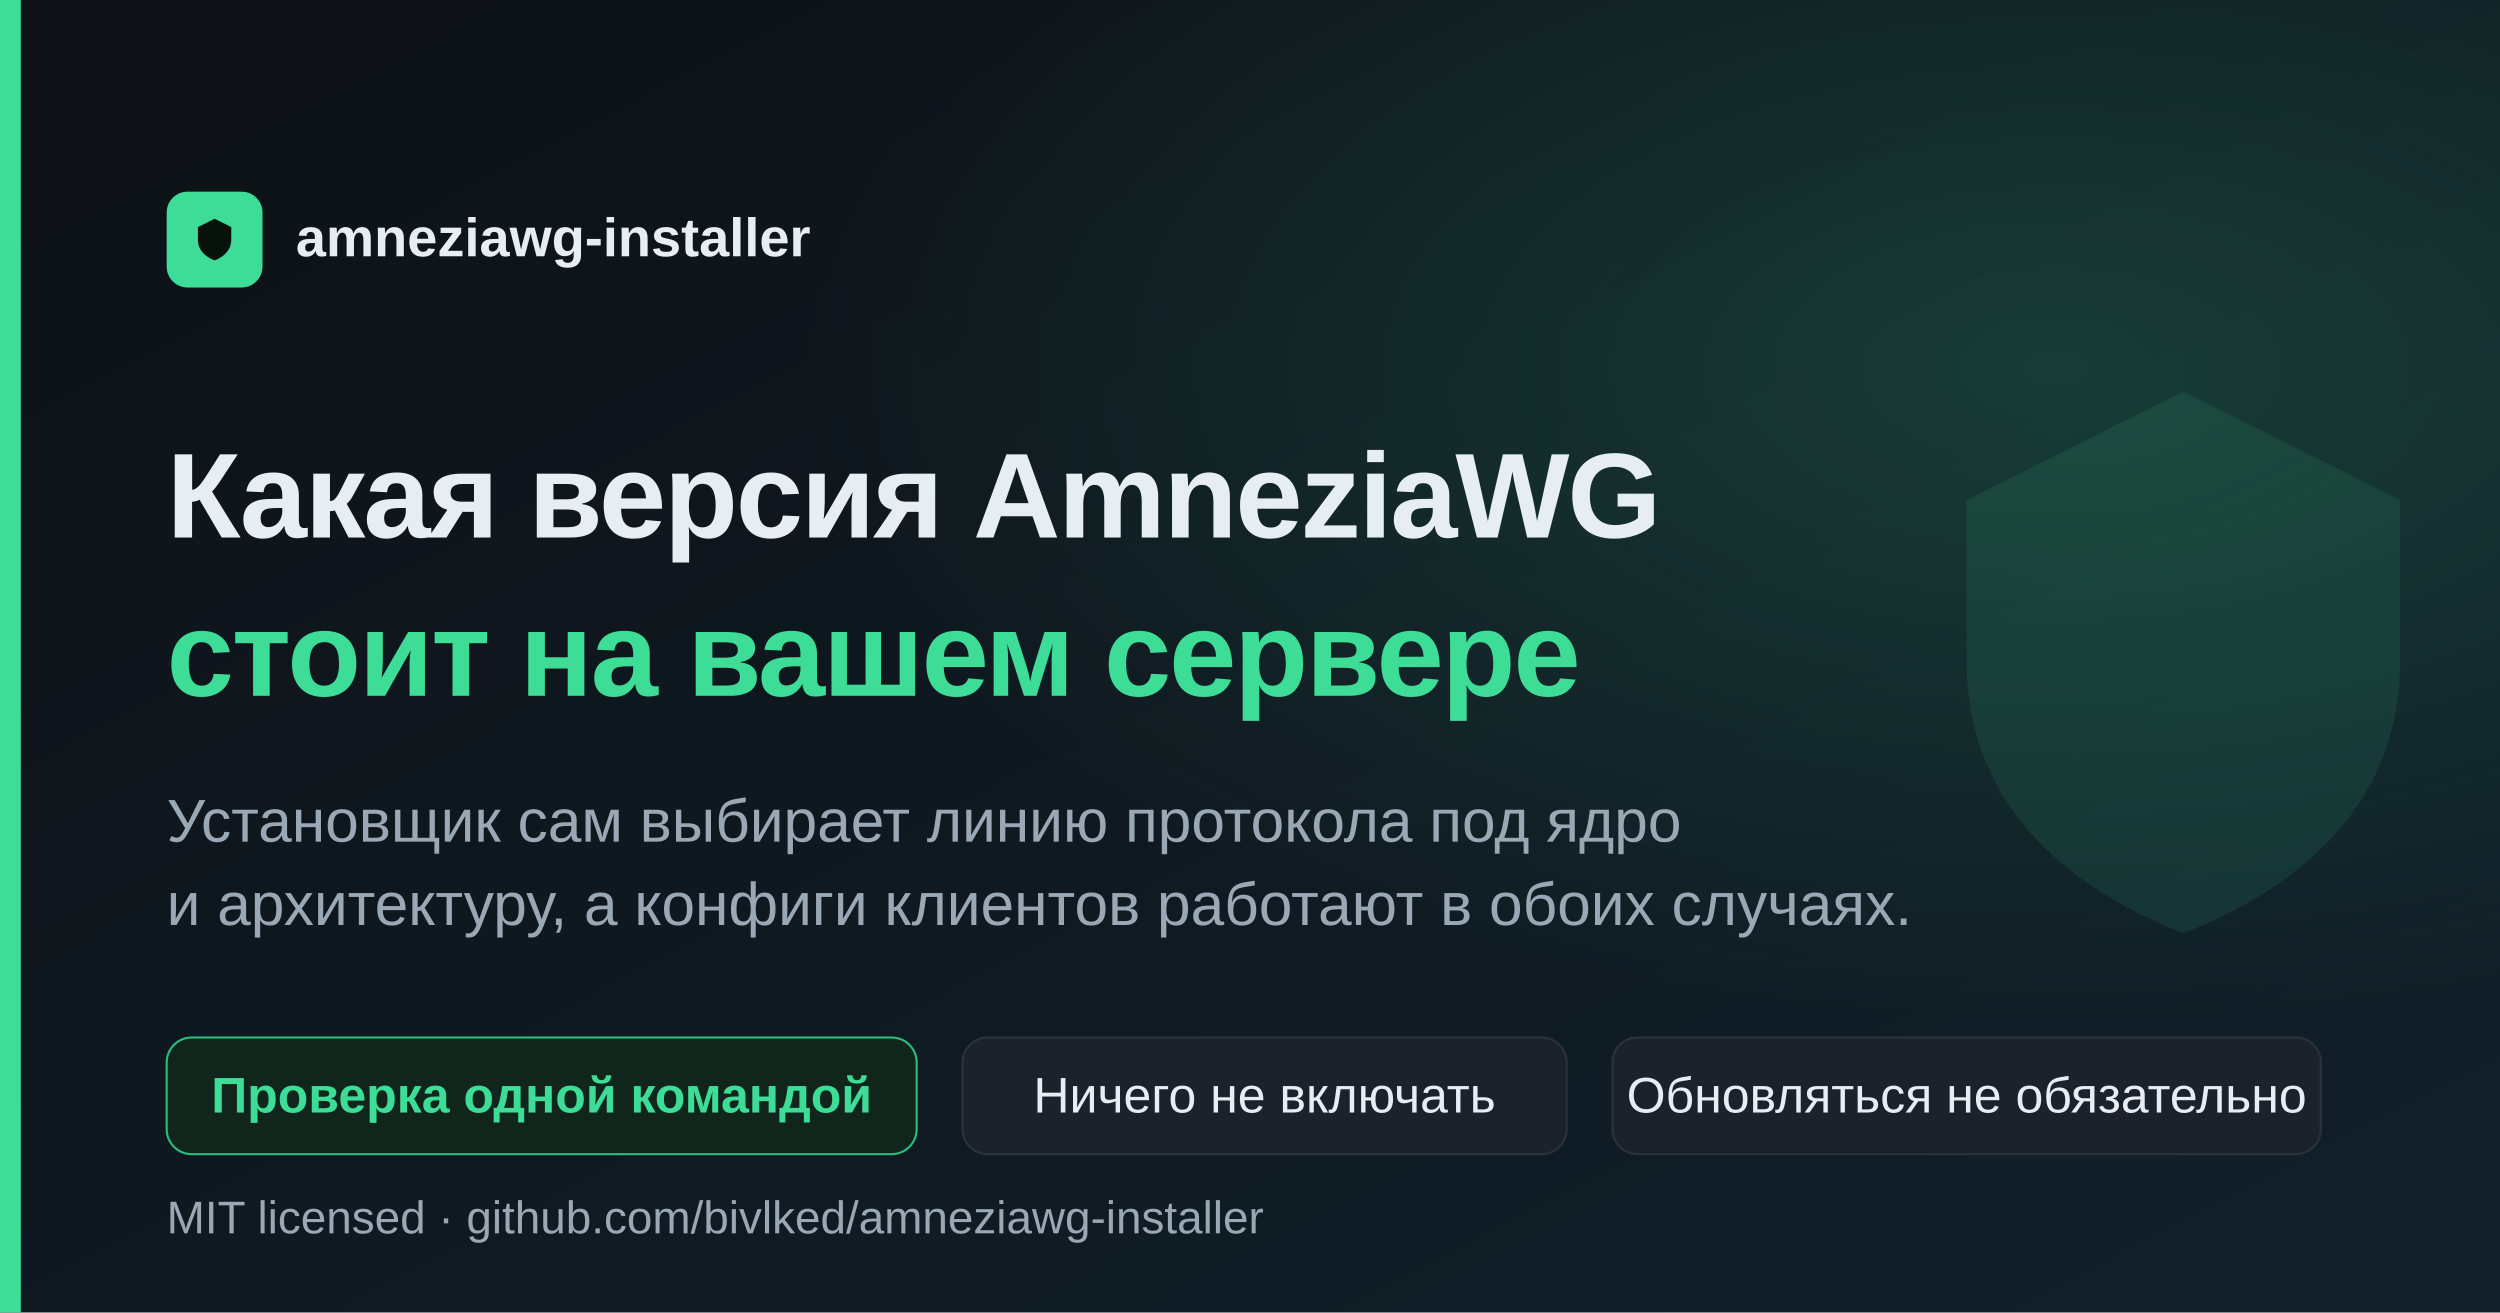
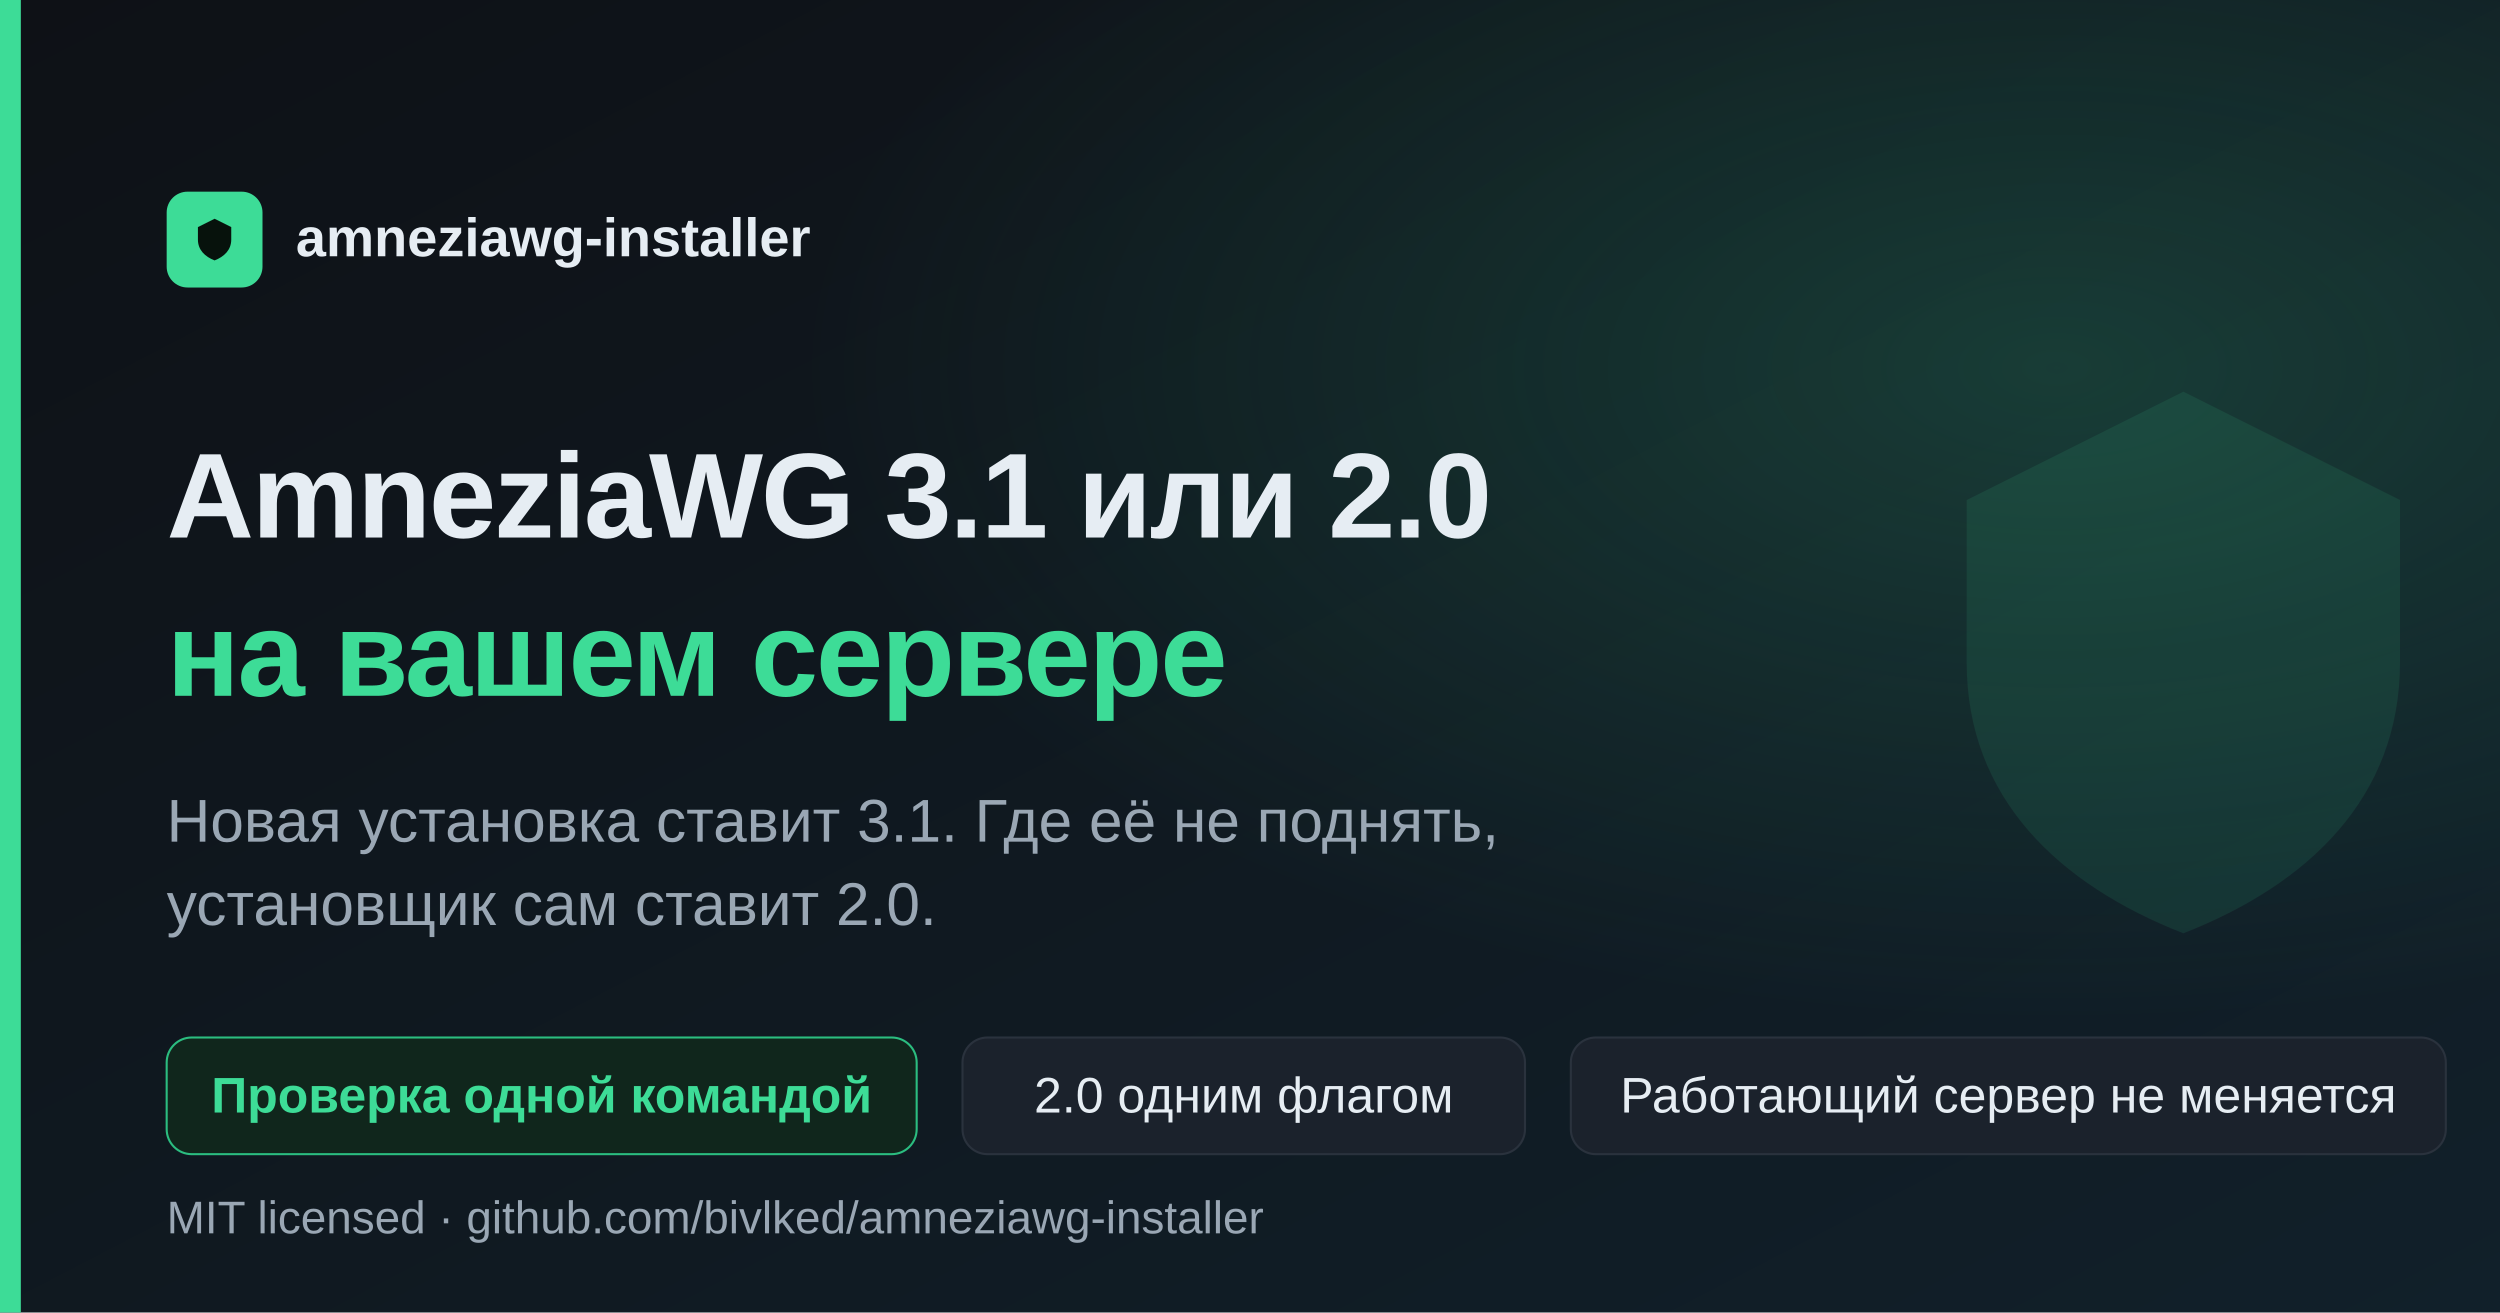
<svg xmlns="http://www.w3.org/2000/svg" width="1200" height="630" viewBox="0 0 1200 630" font-family="Arial, Helvetica, sans-serif">
  <defs>
    <linearGradient id="bg" x1="0" y1="0" x2="1" y2="1">
      <stop offset="0" stop-color="#0e1116" />
      <stop offset="1" stop-color="#11202a" />
    </linearGradient>
    <radialGradient id="glow" cx="0.82" cy="0.28" r="0.5">
      <stop offset="0" stop-color="#3ddc97" stop-opacity="0.18" />
      <stop offset="1" stop-color="#3ddc97" stop-opacity="0" />
    </radialGradient>
  </defs>
  <rect width="1200" height="630" fill="url(#bg)" />
  <rect width="1200" height="630" fill="url(#glow)" />
  <rect x="0" y="0" width="10" height="630" fill="#3ddc97" />
  <g transform="translate(840 110) scale(13)" opacity="0.10">
    <path d="M16 6l8 4v6c0 5-3.4 8.2-8 10-4.6-1.8-8-5-8-10v-6l8-4z" fill="#3ddc97" />
  </g>
  <g transform="translate(80 92)">
    <rect width="46" height="46" rx="10" fill="#3ddc97" />
    <g transform="translate(7 7) scale(1)">
      <path d="M16 6l8 4v6c0 5-3.4 8.2-8 10-4.6-1.8-8-5-8-10v-6l8-4z" fill="#07120c" />
    </g>
    <text x="62" y="31" font-size="26" font-weight="700" fill="#e6edf3">amneziawg-installer</text>
  </g>
-   <text x="80" y="258" font-size="58" font-weight="800" fill="#e6edf3" letter-spacing="-1">Какая версия AmneziaWG</text>
-   <text x="80" y="334" font-size="58" font-weight="800" fill="#3ddc97" letter-spacing="-1">стоит на вашем сервере</text>
-   <text x="80" y="404" font-size="29" fill="#9aa7b4">Установщик сам выбирает линию протокола под ядро</text>
-   <text x="80" y="444" font-size="29" fill="#9aa7b4">и архитектуру, а конфиги клиентов работают в обоих случаях.</text>
+   <text x="80" y="258" font-size="58" font-weight="800" fill="#e6edf3" letter-spacing="-1">AmneziaWG 3.1 или 2.0</text>
+   <text x="80" y="334" font-size="58" font-weight="800" fill="#3ddc97" letter-spacing="-1">на вашем сервере</text>
+   <text x="80" y="404" font-size="29" fill="#9aa7b4">Новая установка ставит 3.1. Где её не поднять,</text>
+   <text x="80" y="444" font-size="29" fill="#9aa7b4">установщик сам ставит 2.0.</text>
  <g transform="translate(80 498)" font-size="24">
    <rect width="360" height="56" rx="12" fill="#10261c" stroke="#2bbd80" />
    <text x="180" y="36" text-anchor="middle" fill="#3ddc97" font-weight="700">Проверка одной командой</text>
-     <rect x="382" width="290" height="56" rx="12" fill="#1b222c" stroke="#2a323d" />
-     <text x="527" y="36" text-anchor="middle" fill="#e6edf3">Ничего не включать</text>
-     <rect x="694" width="340" height="56" rx="12" fill="#1b222c" stroke="#2a323d" />
-     <text x="864" y="36" text-anchor="middle" fill="#e6edf3">Обновляться не обязательно</text>
+     <rect x="382" width="270" height="56" rx="12" fill="#1b222c" stroke="#2a323d" />
+     <text x="517" y="36" text-anchor="middle" fill="#e6edf3">2.0 одним флагом</text>
+     <rect x="674" width="420" height="56" rx="12" fill="#1b222c" stroke="#2a323d" />
+     <text x="884" y="36" text-anchor="middle" fill="#e6edf3">Работающий сервер не меняется</text>
  </g>
  <text x="80" y="592" font-size="22" fill="#9aa7b4">MIT licensed  ·  github.com/bivlked/amneziawg-installer</text>
</svg>
